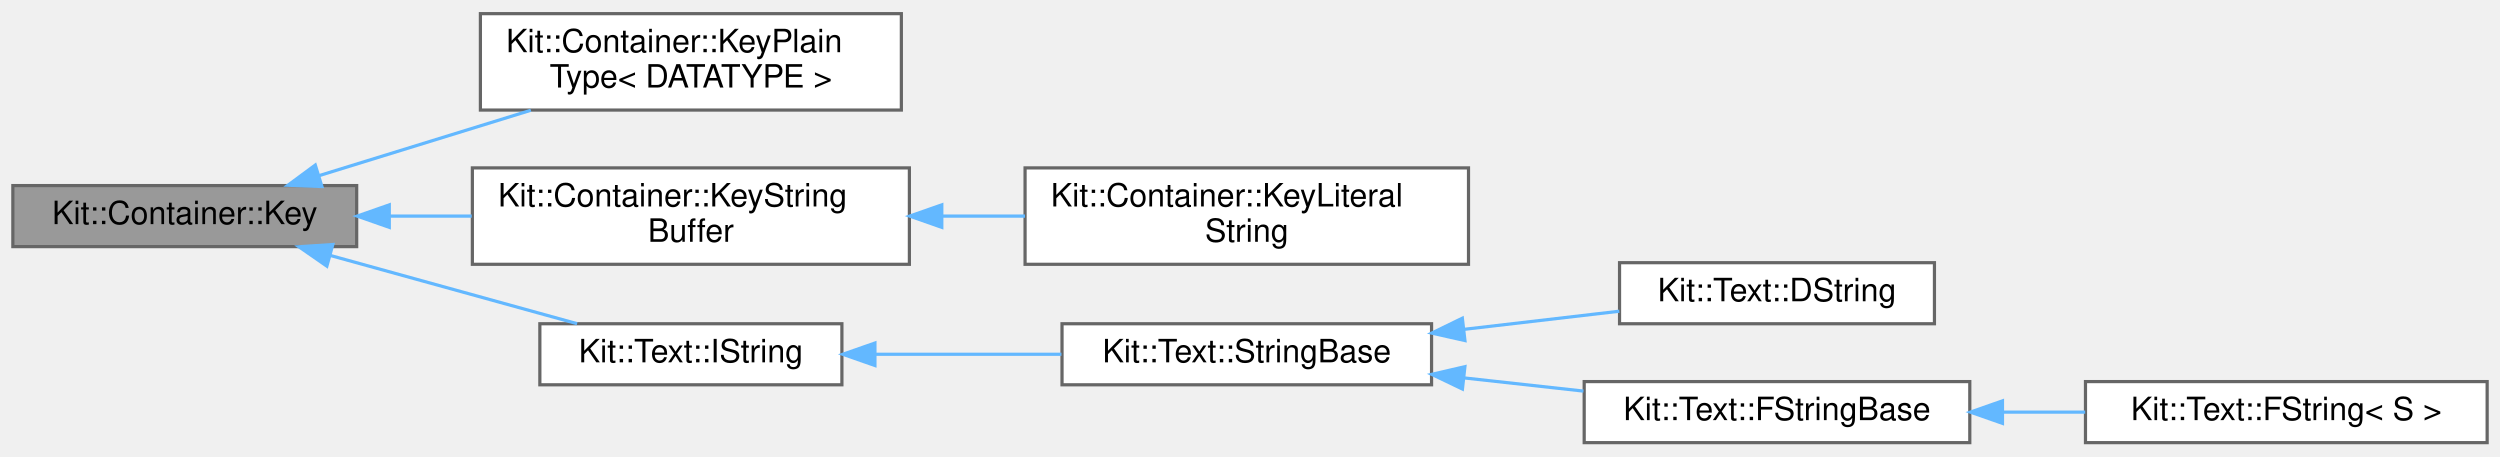
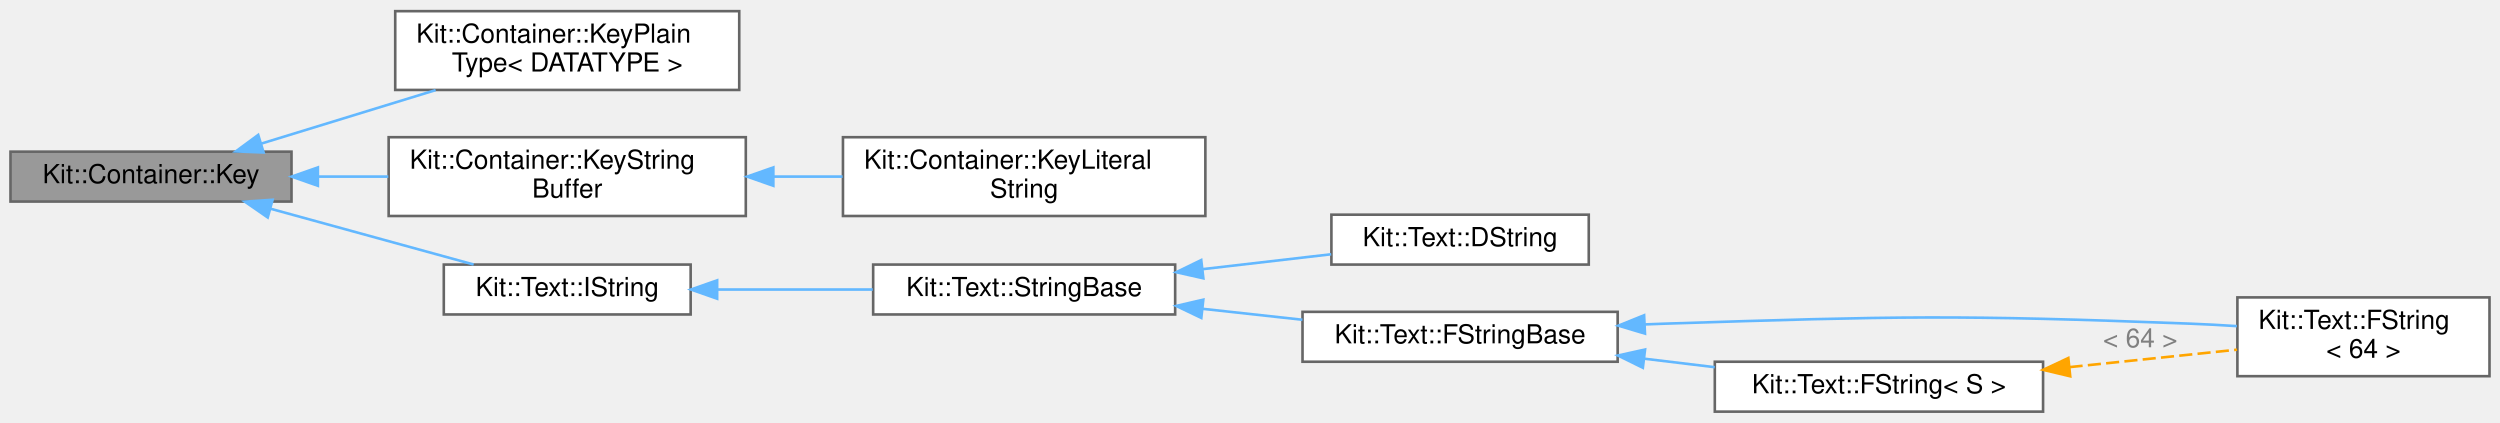
- <svg xmlns="http://www.w3.org/2000/svg" xmlns:xlink="http://www.w3.org/1999/xlink" width="778pt" height="142pt" viewBox="0.00 0.00 778.00 141.50">
-   <g id="graph0" class="graph" transform="scale(1 1) rotate(0) translate(4 137.5)">
+ <svg xmlns="http://www.w3.org/2000/svg" xmlns:xlink="http://www.w3.org/1999/xlink" width="952pt" height="161pt" viewBox="0.00 0.00 952.00 160.50">
+   <g id="graph0" class="graph" transform="scale(1 1) rotate(0) translate(4 156.5)">
    <g id="Node000001" class="node">
      <g id="a_Node000001">
        <a xlink:title="This abstract class defines the interface that a contained object must support if it has comparable k...">
-           <polygon fill="#999999" stroke="#666666" points="107,-80 0,-80 0,-61 107,-61 107,-80" />
-           <text text-anchor="middle" x="53.5" y="-68" font-family="Helvetica,sans-Serif" font-size="10.00">Kit::Container::Key</text>
+           <polygon fill="#999999" stroke="#666666" points="107,-99 0,-99 0,-80 107,-80 107,-99" />
+           <text text-anchor="middle" x="53.5" y="-87" font-family="Helvetica,sans-Serif" font-size="10.00">Kit::Container::Key</text>
        </a>
      </g>
    </g>
    <g id="Node000002" class="node">
      <g id="a_Node000002">
        <a xlink:href="class_kit_1_1_container_1_1_key_plain_type.html" target="_top" xlink:title="This template class is used to generate Key classes for most of the C/C++ primitive data types.">
-           <polygon fill="white" stroke="#666666" points="276.5,-133.5 145.5,-133.5 145.5,-103.5 276.5,-103.5 276.5,-133.5" />
-           <text text-anchor="start" x="153.5" y="-121.5" font-family="Helvetica,sans-Serif" font-size="10.00">Kit::Container::KeyPlain</text>
-           <text text-anchor="middle" x="211" y="-110.5" font-family="Helvetica,sans-Serif" font-size="10.00">Type&lt; DATATYPE &gt;</text>
+           <polygon fill="white" stroke="#666666" points="277.5,-152.5 146.5,-152.5 146.5,-122.5 277.5,-122.5 277.5,-152.5" />
+           <text text-anchor="start" x="154.5" y="-140.5" font-family="Helvetica,sans-Serif" font-size="10.00">Kit::Container::KeyPlain</text>
+           <text text-anchor="middle" x="212" y="-129.5" font-family="Helvetica,sans-Serif" font-size="10.00">Type&lt; DATATYPE &gt;</text>
        </a>
      </g>
    </g>
    <g id="edge1_Node000001_Node000002" class="edge">
      <g id="a_edge1_Node000001_Node000002">
        <a xlink:title=" ">
-           <path fill="none" stroke="#63b8ff" d="M95.41,-83.13C115.58,-89.36 140.06,-96.91 161.2,-103.44" />
-           <polygon fill="#63b8ff" stroke="#63b8ff" points="96.18,-79.7 85.59,-80.1 94.12,-86.39 96.18,-79.7" />
+           <path fill="none" stroke="#63b8ff" d="M95.4,-102.04C115.75,-108.29 140.51,-115.88 161.89,-122.44" />
+           <polygon fill="#63b8ff" stroke="#63b8ff" points="96.38,-98.68 85.79,-99.1 94.33,-105.38 96.38,-98.68" />
        </a>
      </g>
    </g>
    <g id="Node000003" class="node">
      <g id="a_Node000003">
        <a xlink:href="class_kit_1_1_container_1_1_key_string_buffer.html" target="_top" xlink:title="This class provides a 'Key' wrapper for a array of Character of length N, i.e.">
-           <polygon fill="white" stroke="#666666" points="279,-85.5 143,-85.5 143,-55.5 279,-55.5 279,-85.5" />
-           <text text-anchor="start" x="151" y="-73.5" font-family="Helvetica,sans-Serif" font-size="10.00">Kit::Container::KeyString</text>
-           <text text-anchor="middle" x="211" y="-62.5" font-family="Helvetica,sans-Serif" font-size="10.00">Buffer</text>
+           <polygon fill="white" stroke="#666666" points="280,-104.5 144,-104.5 144,-74.5 280,-74.5 280,-104.5" />
+           <text text-anchor="start" x="152" y="-92.5" font-family="Helvetica,sans-Serif" font-size="10.00">Kit::Container::KeyString</text>
+           <text text-anchor="middle" x="212" y="-81.5" font-family="Helvetica,sans-Serif" font-size="10.00">Buffer</text>
        </a>
      </g>
    </g>
    <g id="edge2_Node000001_Node000003" class="edge">
      <g id="a_edge2_Node000001_Node000003">
        <a xlink:title=" ">
-           <path fill="none" stroke="#63b8ff" d="M117.25,-70.5C125.66,-70.5 134.32,-70.5 142.8,-70.5" />
-           <polygon fill="#63b8ff" stroke="#63b8ff" points="117.15,-67 107.15,-70.5 117.15,-74 117.15,-67" />
+           <path fill="none" stroke="#63b8ff" d="M117.19,-89.5C125.97,-89.5 135.01,-89.5 143.86,-89.5" />
+           <polygon fill="#63b8ff" stroke="#63b8ff" points="117.05,-86 107.05,-89.5 117.05,-93 117.05,-86" />
        </a>
      </g>
    </g>
    <g id="Node000005" class="node">
      <g id="a_Node000005">
        <a xlink:href="class_kit_1_1_text_1_1_i_string.html" target="_top" xlink:title="This abstract class defines the operations that can be before on a NULL terminated string.">
-           <polygon fill="white" stroke="#666666" points="258,-37 164,-37 164,-18 258,-18 258,-37" />
-           <text text-anchor="middle" x="211" y="-25" font-family="Helvetica,sans-Serif" font-size="10.00">Kit::Text::IString</text>
+           <polygon fill="white" stroke="#666666" points="259,-56 165,-56 165,-37 259,-37 259,-56" />
+           <text text-anchor="middle" x="212" y="-44" font-family="Helvetica,sans-Serif" font-size="10.00">Kit::Text::IString</text>
        </a>
      </g>
    </g>
    <g id="edge4_Node000001_Node000005" class="edge">
      <g id="a_edge4_Node000001_Node000005">
        <a xlink:title=" ">
-           <path fill="none" stroke="#63b8ff" d="M98.75,-58.26C123.13,-51.52 152.96,-43.27 175.59,-37.02" />
-           <polygon fill="#63b8ff" stroke="#63b8ff" points="97.72,-54.92 89.01,-60.96 99.58,-61.66 97.72,-54.92" />
+           <path fill="none" stroke="#63b8ff" d="M99.03,-77.26C123.58,-70.52 153.59,-62.27 176.36,-56.02" />
+           <polygon fill="#63b8ff" stroke="#63b8ff" points="97.95,-73.93 89.23,-79.96 99.8,-80.68 97.95,-73.93" />
        </a>
      </g>
    </g>
    <g id="Node000004" class="node">
      <g id="a_Node000004">
        <a xlink:href="class_kit_1_1_container_1_1_key_literal_string.html" target="_top" xlink:title="This class provides a 'Key' wrapper for a C string literal.">
-           <polygon fill="white" stroke="#666666" points="453,-85.5 315,-85.5 315,-55.5 453,-55.5 453,-85.5" />
-           <text text-anchor="start" x="323" y="-73.5" font-family="Helvetica,sans-Serif" font-size="10.00">Kit::Container::KeyLiteral</text>
-           <text text-anchor="middle" x="384" y="-62.5" font-family="Helvetica,sans-Serif" font-size="10.00">String</text>
+           <polygon fill="white" stroke="#666666" points="455,-104.5 317,-104.5 317,-74.5 455,-74.5 455,-104.5" />
+           <text text-anchor="start" x="325" y="-92.5" font-family="Helvetica,sans-Serif" font-size="10.00">Kit::Container::KeyLiteral</text>
+           <text text-anchor="middle" x="386" y="-81.5" font-family="Helvetica,sans-Serif" font-size="10.00">String</text>
        </a>
      </g>
    </g>
    <g id="edge3_Node000003_Node000004" class="edge">
      <g id="a_edge3_Node000003_Node000004">
        <a xlink:title=" ">
-           <path fill="none" stroke="#63b8ff" d="M289.14,-70.5C297.75,-70.5 306.49,-70.5 314.98,-70.5" />
-           <polygon fill="#63b8ff" stroke="#63b8ff" points="289.09,-67 279.09,-70.5 289.09,-74 289.09,-67" />
+           <path fill="none" stroke="#63b8ff" d="M290.67,-89.5C299.4,-89.5 308.26,-89.5 316.86,-89.5" />
+           <polygon fill="#63b8ff" stroke="#63b8ff" points="290.49,-86 280.49,-89.5 290.49,-93 290.49,-86" />
        </a>
      </g>
    </g>
    <g id="Node000006" class="node">
      <g id="a_Node000006">
        <a xlink:href="class_kit_1_1_text_1_1_string_base.html" target="_top" xlink:title="This partially concrete class implements the portions of the String Api that is independent of the in...">
-           <polygon fill="white" stroke="#666666" points="441.5,-37 326.5,-37 326.5,-18 441.5,-18 441.5,-37" />
-           <text text-anchor="middle" x="384" y="-25" font-family="Helvetica,sans-Serif" font-size="10.00">Kit::Text::StringBase</text>
+           <polygon fill="white" stroke="#666666" points="443.5,-56 328.5,-56 328.5,-37 443.5,-37 443.5,-56" />
+           <text text-anchor="middle" x="386" y="-44" font-family="Helvetica,sans-Serif" font-size="10.00">Kit::Text::StringBase</text>
        </a>
      </g>
    </g>
    <g id="edge5_Node000005_Node000006" class="edge">
      <g id="a_edge5_Node000005_Node000006">
        <a xlink:title=" ">
-           <path fill="none" stroke="#63b8ff" d="M268.37,-27.5C286.98,-27.5 307.68,-27.5 326.32,-27.5" />
-           <polygon fill="#63b8ff" stroke="#63b8ff" points="268.28,-24 258.28,-27.5 268.28,-31 268.28,-24" />
+           <path fill="none" stroke="#63b8ff" d="M269.35,-46.5C288.28,-46.5 309.39,-46.5 328.33,-46.5" />
+           <polygon fill="#63b8ff" stroke="#63b8ff" points="269.09,-43 259.09,-46.5 269.09,-50 269.09,-43" />
        </a>
      </g>
    </g>
    <g id="Node000007" class="node">
      <g id="a_Node000007">
        <a xlink:href="class_kit_1_1_text_1_1_d_string.html" target="_top" xlink:title="This concrete class implements a simple &quot;dynamic storage&quot; IString Type.">
-           <polygon fill="white" stroke="#666666" points="598,-56 500,-56 500,-37 598,-37 598,-56" />
-           <text text-anchor="middle" x="549" y="-44" font-family="Helvetica,sans-Serif" font-size="10.00">Kit::Text::DString</text>
+           <polygon fill="white" stroke="#666666" points="601,-75 503,-75 503,-56 601,-56 601,-75" />
+           <text text-anchor="middle" x="552" y="-63" font-family="Helvetica,sans-Serif" font-size="10.00">Kit::Text::DString</text>
        </a>
      </g>
    </g>
    <g id="edge6_Node000006_Node000007" class="edge">
      <g id="a_edge6_Node000006_Node000007">
        <a xlink:title=" ">
-           <path fill="none" stroke="#63b8ff" d="M451.52,-35.25C467.74,-37.14 484.78,-39.13 499.94,-40.9" />
-           <polygon fill="#63b8ff" stroke="#63b8ff" points="451.89,-31.77 441.55,-34.09 451.08,-38.73 451.89,-31.77" />
+           <path fill="none" stroke="#63b8ff" d="M453.98,-54.26C470.38,-56.16 487.6,-58.16 502.92,-59.93" />
+           <polygon fill="#63b8ff" stroke="#63b8ff" points="454.24,-50.77 443.9,-53.09 453.43,-57.72 454.24,-50.77" />
        </a>
      </g>
    </g>
    <g id="Node000008" class="node">
      <g id="a_Node000008">
        <a xlink:href="class_kit_1_1_text_1_1_f_string_base.html" target="_top" xlink:title="This mostly concrete class implements a &quot;fixed storage&quot; String Type.">
-           <polygon fill="white" stroke="#666666" points="609,-19 489,-19 489,0 609,0 609,-19" />
-           <text text-anchor="middle" x="549" y="-7" font-family="Helvetica,sans-Serif" font-size="10.00">Kit::Text::FStringBase</text>
+           <polygon fill="white" stroke="#666666" points="612,-38 492,-38 492,-19 612,-19 612,-38" />
+           <text text-anchor="middle" x="552" y="-26" font-family="Helvetica,sans-Serif" font-size="10.00">Kit::Text::FStringBase</text>
        </a>
      </g>
    </g>
    <g id="edge7_Node000006_Node000008" class="edge">
      <g id="a_edge7_Node000006_Node000008">
        <a xlink:title=" ">
-           <path fill="none" stroke="#63b8ff" d="M451.73,-20.13C464,-18.78 476.74,-17.37 488.78,-16.04" />
-           <polygon fill="#63b8ff" stroke="#63b8ff" points="451.11,-16.68 441.55,-21.25 451.88,-23.64 451.11,-16.68" />
+           <path fill="none" stroke="#63b8ff" d="M453.89,-39.16C466.51,-37.77 479.62,-36.33 491.97,-34.98" />
+           <polygon fill="#63b8ff" stroke="#63b8ff" points="453.46,-35.68 443.9,-40.25 454.22,-42.64 453.46,-35.68" />
        </a>
      </g>
    </g>
    <g id="Node000009" class="node">
      <g id="a_Node000009">
-         <a xlink:href="class_kit_1_1_text_1_1_f_string.html" target="_top" xlink:title="This template class represents a NULL terminated string of a specific length.">
-           <polygon fill="white" stroke="#666666" points="770,-19 645,-19 645,0 770,0 770,-19" />
-           <text text-anchor="middle" x="707.5" y="-7" font-family="Helvetica,sans-Serif" font-size="10.00">Kit::Text::FString&lt; S &gt;</text>
+         <a xlink:href="class_kit_1_1_text_1_1_f_string.html" target="_top" xlink:title=" ">
+           <polygon fill="white" stroke="#666666" points="944,-43.5 848,-43.5 848,-13.5 944,-13.5 944,-43.5" />
+           <text text-anchor="start" x="856" y="-31.5" font-family="Helvetica,sans-Serif" font-size="10.00">Kit::Text::FString</text>
+           <text text-anchor="middle" x="896" y="-20.5" font-family="Helvetica,sans-Serif" font-size="10.00">&lt; 64 &gt;</text>
        </a>
      </g>
    </g>
    <g id="edge8_Node000008_Node000009" class="edge">
      <g id="a_edge8_Node000008_Node000009">
        <a xlink:title=" ">
-           <path fill="none" stroke="#63b8ff" d="M619.42,-9.5C627.91,-9.5 636.54,-9.5 644.91,-9.5" />
-           <polygon fill="#63b8ff" stroke="#63b8ff" points="619.17,-6 609.17,-9.5 619.17,-13 619.17,-6" />
+           <path fill="none" stroke="#63b8ff" d="M622.33,-33.21C624.92,-33.32 627.48,-33.42 630,-33.5 718.84,-36.38 741.18,-36.91 830,-33.5 835.77,-33.28 841.82,-32.95 847.81,-32.56" />
+           <polygon fill="#63b8ff" stroke="#63b8ff" points="622.41,-29.71 612.26,-32.74 622.08,-36.7 622.41,-29.71" />
        </a>
      </g>
    </g>
+     <g id="Node000010" class="node">
+       <g id="a_Node000010">
+         <a xlink:href="class_kit_1_1_text_1_1_f_string.html" target="_top" xlink:title="This template class represents a NULL terminated string of a specific length.">
+           <polygon fill="white" stroke="#666666" points="774,-19 649,-19 649,0 774,0 774,-19" />
+           <text text-anchor="middle" x="711.5" y="-7" font-family="Helvetica,sans-Serif" font-size="10.00">Kit::Text::FString&lt; S &gt;</text>
+         </a>
+       </g>
+     </g>
+     <g id="edge9_Node000008_Node000010" class="edge">
+       <g id="a_edge9_Node000008_Node000010">
+         <a xlink:title=" ">
+           <path fill="none" stroke="#63b8ff" d="M622.1,-20.16C631.04,-19.09 640.16,-17.99 648.97,-16.92" />
+           <polygon fill="#63b8ff" stroke="#63b8ff" points="621.6,-16.7 612.1,-21.37 622.44,-23.65 621.6,-16.7" />
+         </a>
+       </g>
+     </g>
+     <g id="edge10_Node000010_Node000009" class="edge">
+       <g id="a_edge10_Node000010_Node000009">
+         <a xlink:title=" ">
+           <path fill="none" stroke="orange" stroke-dasharray="5,2" d="M784.08,-16.95C805.5,-19.18 828.44,-21.57 847.87,-23.59" />
+           <polygon fill="orange" stroke="orange" points="784.34,-13.46 774.03,-15.91 783.62,-20.42 784.34,-13.46" />
+         </a>
+       </g>
+       <text text-anchor="middle" x="811" y="-24.5" font-family="Helvetica,sans-Serif" font-size="10.00" fill="grey"> &lt; 64 &gt;</text>
+     </g>
  </g>
</svg>
